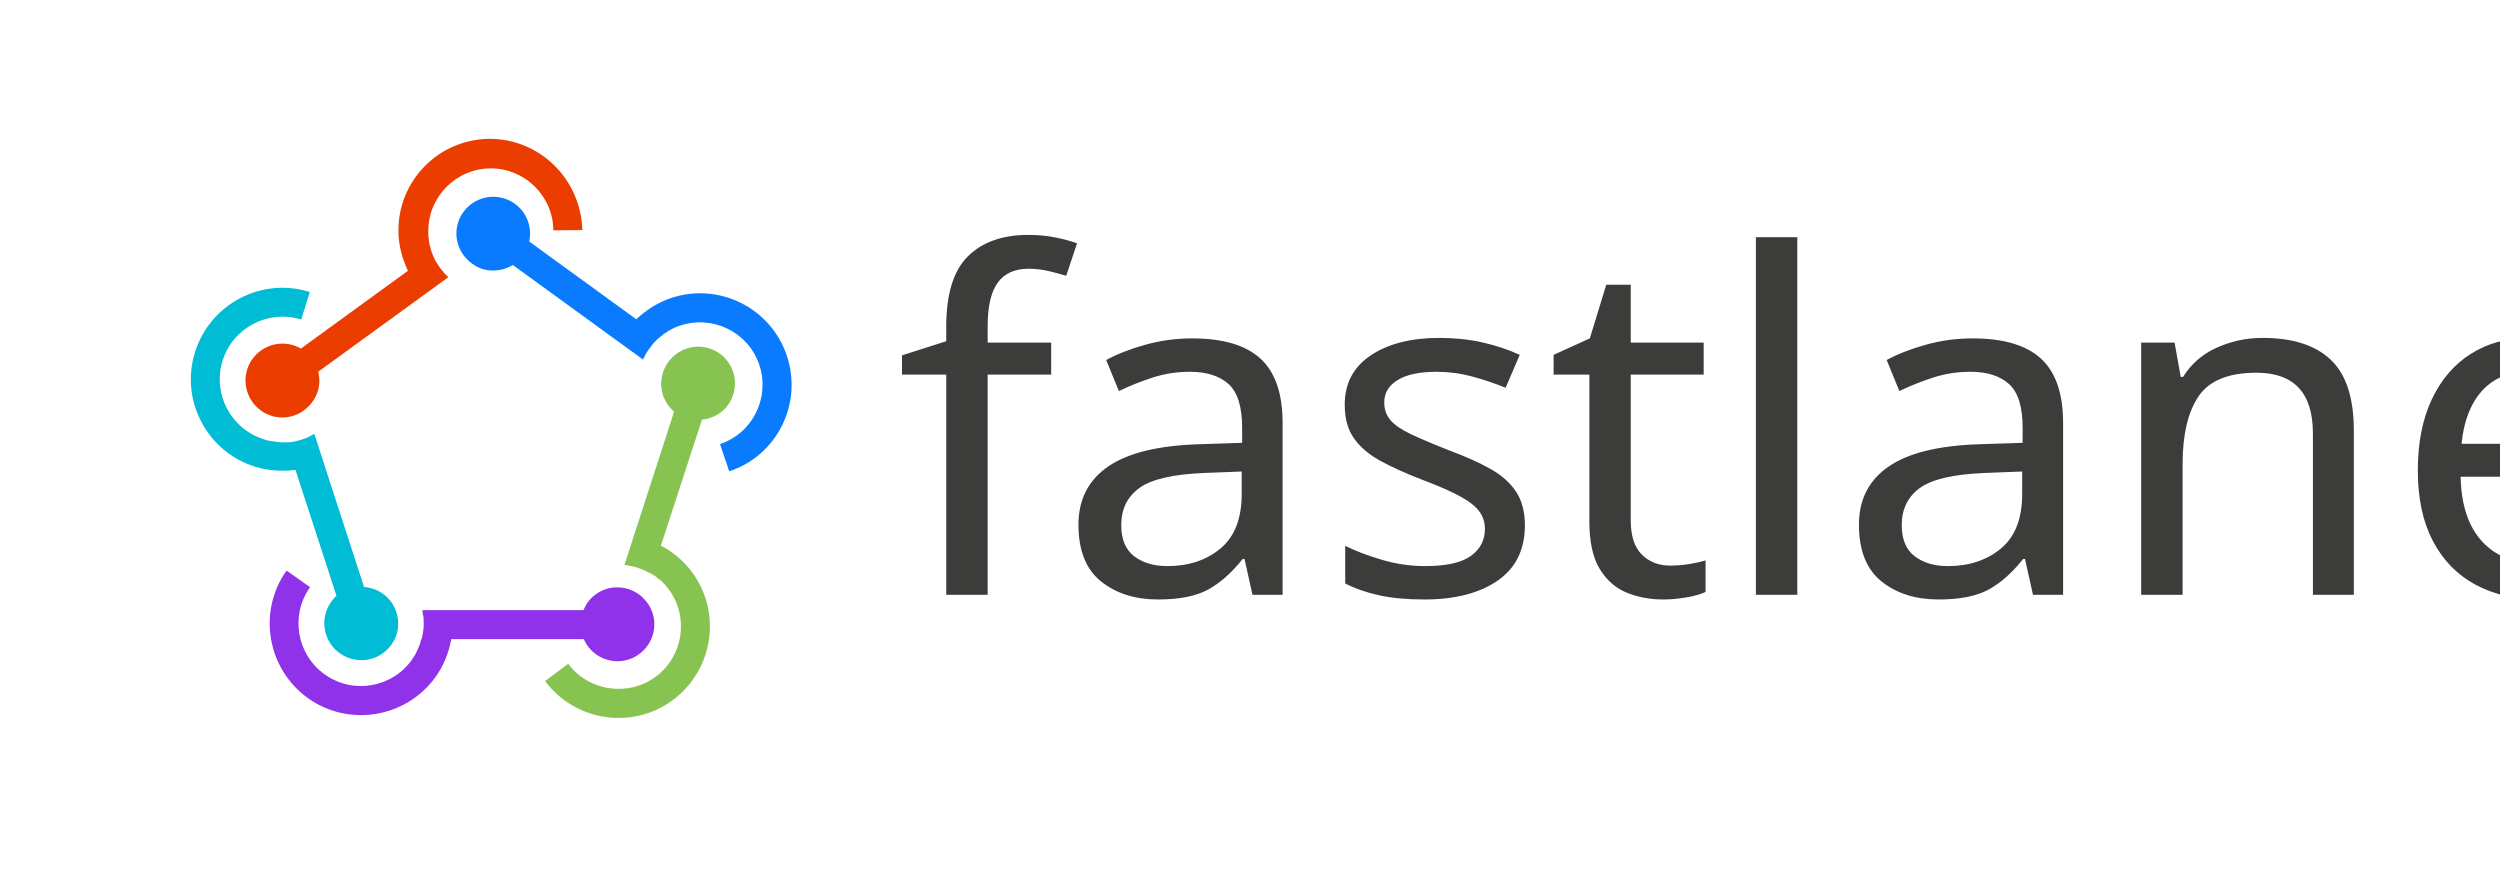
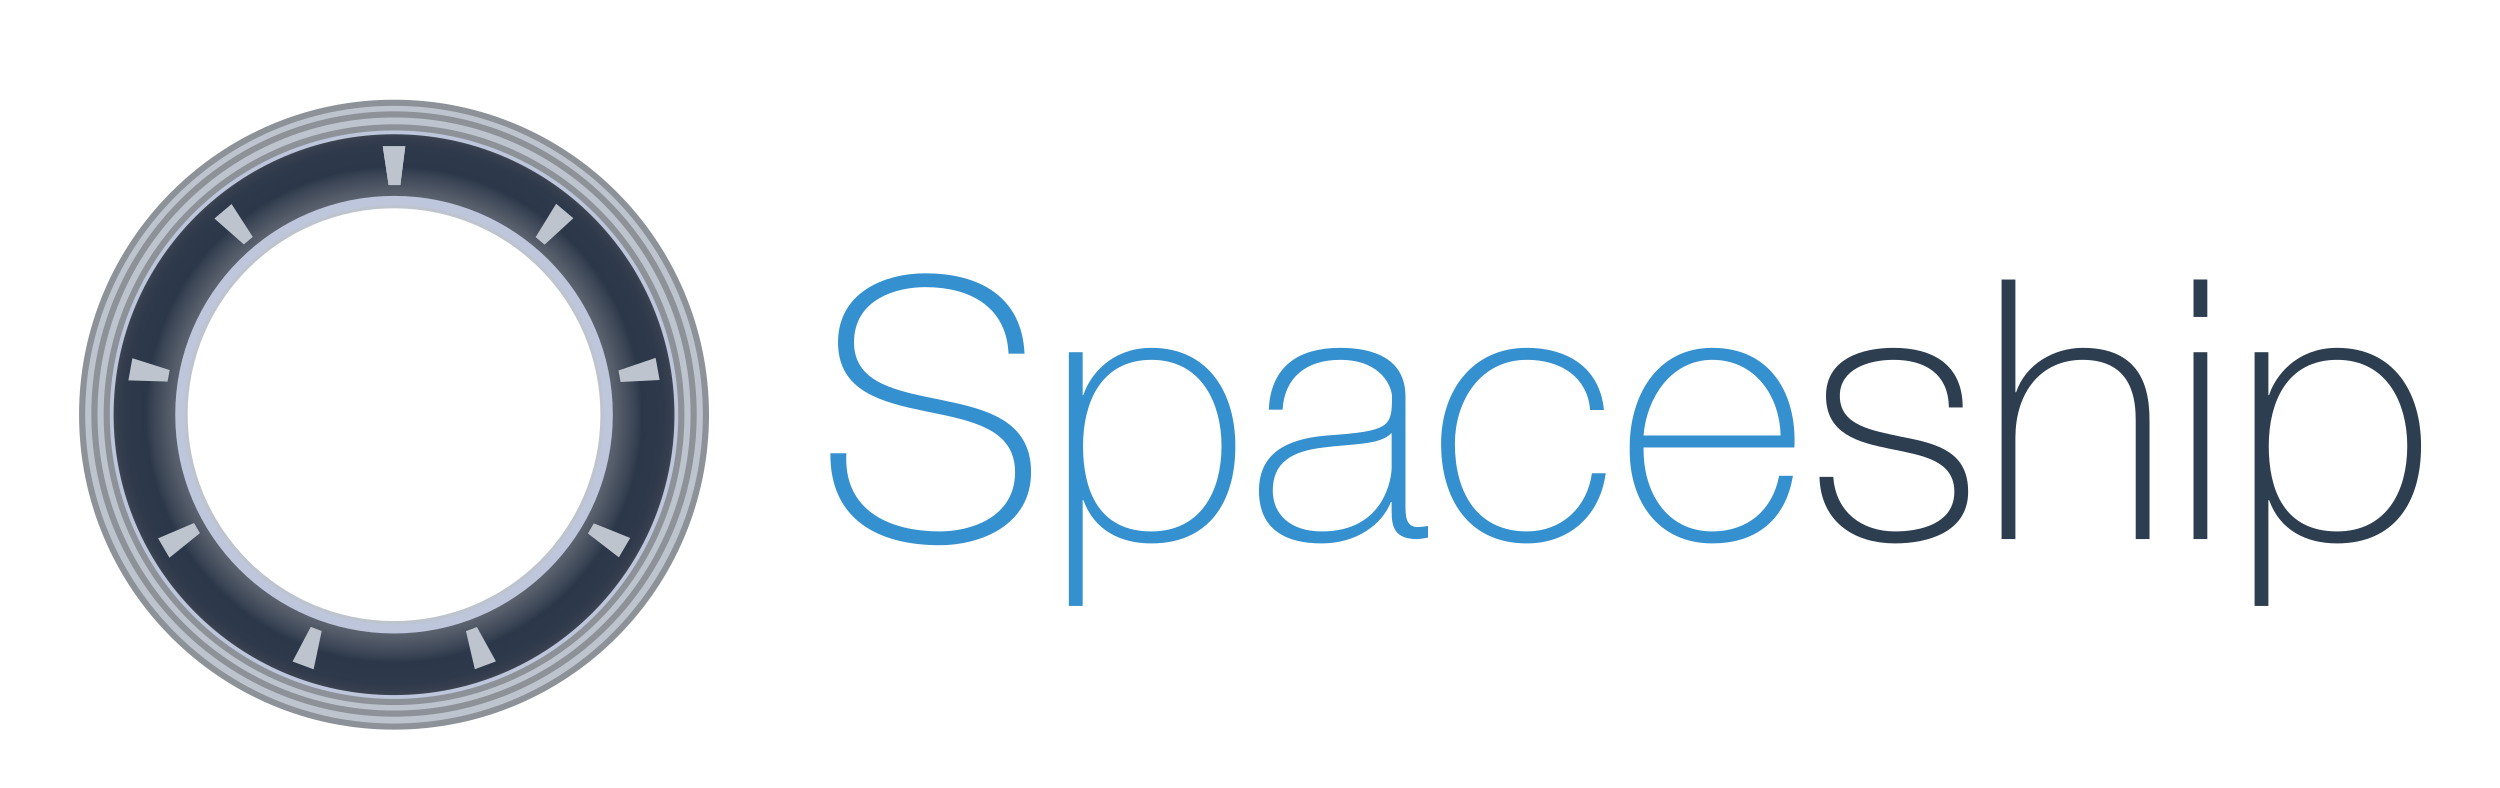
- <svg xmlns="http://www.w3.org/2000/svg" version="1.1" id="Layer_3" x="0px" y="0px" viewBox="0 0 871.5 304.5" enable-background="new 0 0 871.5 304.5" xml:space="preserve">
+ <svg xmlns="http://www.w3.org/2000/svg" version="1.1" id="Layer_1" x="0px" y="0px" width="813.165px" height="256px" viewBox="0 0 813.165 256" enable-background="new 0 0 813.165 256" xml:space="preserve">
+   <g>
+     <path fill="#BEC4CE" d="M128.166,33.548c-55.966,0-101.334,45.368-101.334,101.333S72.2,236.215,128.166,236.215   c55.964,0,101.333-45.369,101.333-101.334S184.129,33.548,128.166,33.548z M127.933,202.006   c-37.073-0.13-67.021-30.286-66.893-67.357c0.128-37.072,30.288-67.02,67.359-66.891c37.071,0.129,67.02,30.286,66.89,67.357   C195.16,172.187,165.003,202.135,127.933,202.006z" />
+     <radialGradient id="SVGID_1_" cx="128.165" cy="134.882" r="92.665" gradientUnits="userSpaceOnUse">
+       <stop offset="0" style="stop-color:#93949A" />
+       <stop offset="0.389" style="stop-color:#919299" />
+       <stop offset="0.53" style="stop-color:#8A8C93" />
+       <stop offset="0.63" style="stop-color:#7F828A" />
+       <stop offset="0.711" style="stop-color:#6E737D" />
+       <stop offset="0.78" style="stop-color:#585F6C" />
+       <stop offset="0.84" style="stop-color:#3D4757" />
+       <stop offset="0.871" style="stop-color:#2C384A" />
+       <stop offset="0.944" style="stop-color:#2E394B" />
+       <stop offset="0.971" style="stop-color:#353E4E" />
+       <stop offset="0.99" style="stop-color:#404653" />
+       <stop offset="1" style="stop-color:#4B4E57" />
+     </radialGradient>
+     <path fill="url(#SVGID_1_)" d="M128.49,42.217C77.312,42.039,35.678,83.383,35.5,134.56s41.167,92.809,92.345,92.986   c51.177,0.179,92.808-41.165,92.986-92.341C221.009,84.027,179.666,42.395,128.49,42.217z M127.925,204.214   c-38.292-0.134-69.226-31.282-69.093-69.572c0.133-38.292,31.284-69.225,69.575-69.091c38.291,0.133,69.223,31.282,69.09,69.573   C197.364,173.414,166.215,204.347,127.925,204.214z" />
+     <circle fill="none" stroke="#BDC6DB" stroke-width="3" stroke-miterlimit="10" cx="128.165" cy="134.881" r="69.666" />
+     <circle fill="none" stroke="#BDC6DB" stroke-width="2" stroke-miterlimit="10" cx="128.165" cy="134.881" r="92.212" />
+     <circle fill="none" stroke="#8D9299" stroke-width="2" stroke-miterlimit="10" cx="128.165" cy="134.881" r="93.453" />
+     <circle fill="none" stroke="#8D9299" stroke-width="2" stroke-miterlimit="10" cx="128.165" cy="134.881" r="101.453" />
+     <circle fill="none" stroke="#8D9299" stroke-width="2" stroke-miterlimit="10" cx="128.165" cy="134.667" r="97.453" />
+     <g>
+       <polygon fill="#BEC4CE" points="124.508,47.573 131.821,47.573 130.209,60.19 126.401,60.19   " />
+       <polygon fill="#BEC4CE" points="69.731,71.076 75.321,66.362 82.224,77.047 79.313,79.502   " />
+       <polygon fill="#BEC4CE" points="41.754,123.723 43.06,116.528 55.187,120.367 54.506,124.114   " />
+       <polygon fill="#BEC4CE" points="55.107,181.411 51.411,175.102 63.112,170.114 65.037,173.4   " />
+       <polygon fill="#BEC4CE" points="102.013,217.72 95.161,215.168 101.073,203.906 104.643,205.235   " />
+       <polygon fill="#BEC4CE" points="161.301,215.119 154.448,217.671 151.555,205.285 155.125,203.955   " />
+       <polygon fill="#BEC4CE" points="204.99,174.98 201.293,181.29 191.221,173.522 193.146,170.236   " />
+       <polygon fill="#BEC4CE" points="213.245,116.391 214.551,123.585 201.849,124.253 201.168,120.506   " />
+       <polygon fill="#BEC4CE" points="180.9,66.271 186.49,70.986 177.125,79.592 174.213,77.137   " />
+       <polygon fill="#BEC4CE" points="124.508,47.573 131.821,47.573 130.209,60.19 126.401,60.19   " />
+     </g>
+   </g>
  <g>
    <g>
-       <path fill="#9032E9" d="M144.9,228.2c-0.4,0.6-0.8,1.3-1.2,1.9C144.1,229.5,144.5,228.8,144.9,228.2z" />
-       <path fill="#9032E9" d="M146.9,223.4c0.1-0.2,0.1-0.4,0.2-0.5h0C147,223,146.9,223.2,146.9,223.4z" />
-       <path fill="#9032E9" d="M145.9,226.3c-0.2,0.4-0.4,0.9-0.6,1.3C145.4,227.1,145.7,226.7,145.9,226.3z" />
-       <path fill="#9032E9" d="M146.6,224.2c-0.1,0.4-0.3,0.8-0.5,1.2C146.3,225,146.5,224.6,146.6,224.2z" />
-       <path fill="#9032E9" d="M147.3,212.8C147.3,212.8,147.3,212.8,147.3,212.8l10.4,0c0,0,0,0,0,0L147.3,212.8z" />
-       <path fill="#9032E9" d="M146.9,223.4c-0.1,0.3-0.2,0.6-0.2,0.9C146.7,224,146.8,223.7,146.9,223.4z" />
-       <path fill="#9032E9" d="M145.2,227.6c-0.1,0.2-0.2,0.4-0.3,0.6C145,228,145.1,227.8,145.2,227.6z" />
-       <path fill="#9032E9" d="M146.2,225.4c-0.1,0.3-0.2,0.5-0.3,0.8C146,226,146.1,225.7,146.2,225.4z" />
-       <path fill="#9032E9" d="M147,222.8c0.1-0.2,0.1-0.4,0.2-0.6C147.1,222.4,147.1,222.6,147,222.8L147,222.8z" />
-       <path fill="#9032E9" d="M147.6,215.9c0,0.4,0,0.8,0,1.1C147.7,216.7,147.7,216.3,147.6,215.9z" />
-       <path fill="#9032E9" d="M147.3,213.3c0,0.1,0,0.1,0,0.2c0.1,0.5,0.2,1,0.2,1.5c0-0.2,0-0.4-0.1-0.7c0-0.1,0-0.2-0.1-0.3    c0-0.2-0.1-1-0.1-1.2h-0.1C147.2,212.9,147.3,213.1,147.3,213.3z" />
-       <path fill="#9032E9" d="M147.7,218c0,0.4,0,0.8-0.1,1.2C147.7,218.8,147.7,218.4,147.7,218z" />
-       <path fill="#9032E9" d="M147.5,220.1c0,0.4-0.1,0.8-0.2,1.2C147.4,220.9,147.5,220.5,147.5,220.1z" />
-       <path fill="#9032E9" d="M225.4,209.8c-0.6-0.7-1.2-1.4-1.9-2c-2.7-2.3-6.2-3.3-9.6-3c-2.3,0.2-4.6,1.1-6.5,2.6    c-1.9,1.4-3.2,3.3-4,5.3h-45.7h-10.4c0,0.2,0.1,1,0.1,1.2c0,0.1,0,0.2,0.1,0.3c0,0.2,0,0.4,0.1,0.7c0,0.3,0.1,0.6,0.1,1    c0,0.4,0,0.8,0,1.1c0,0.3,0,0.6,0,1c0,0.4,0,0.8-0.1,1.2c0,0.3,0,0.6-0.1,0.9c0,0.4-0.1,0.8-0.2,1.2c-0.1,0.3-0.1,0.6-0.2,0.9    c0,0.2-0.1,0.4-0.2,0.6c0,0.2-0.1,0.4-0.2,0.5c-0.1,0.3-0.2,0.6-0.2,0.9c-0.1,0.4-0.3,0.8-0.5,1.2c-0.1,0.3-0.2,0.5-0.3,0.8    c-0.2,0.4-0.4,0.9-0.6,1.3c-0.1,0.2-0.2,0.4-0.3,0.6c-0.4,0.6-0.8,1.3-1.2,1.9c-7,9.8-20.6,12.1-30.4,5.1    c-9.8-7-12.1-20.6-5.1-30.4l-8.2-5.8c-10.2,14.3-6.8,34.3,7.5,44.5c14.3,10.2,34.3,6.8,44.5-7.5c2.8-3.9,4.6-8.5,5.4-13.1h46.2    c0.4,0.9,0.9,1.8,1.6,2.7c4.3,5.6,12.4,6.7,18,2.3C228.7,223.5,229.8,215.4,225.4,209.8z" />
-       <path fill="#9032E9" d="M147.5,215c0,0.3,0.1,0.6,0.1,1C147.6,215.6,147.6,215.3,147.5,215z" />
-       <path fill="#9032E9" d="M147.4,221.3c-0.1,0.3-0.1,0.6-0.2,0.9C147.3,221.9,147.3,221.6,147.4,221.3z" />
-       <path fill="#9032E9" d="M147.6,219.2c0,0.3,0,0.6-0.1,0.9C147.6,219.8,147.6,219.5,147.6,219.2z" />
-       <path fill="#9032E9" d="M147.7,217.1c0,0.3,0,0.6,0,1C147.7,217.7,147.7,217.4,147.7,217.1z" />
-     </g>
-     <g>
-       <path fill="#86C351" d="M231.6,203.9c0.5,0.5,1,1.1,1.4,1.7C232.6,205.1,232.1,204.5,231.6,203.9z" />
-       <path fill="#86C351" d="M227.7,200.6c-0.2-0.1-0.3-0.2-0.5-0.3l0,0C227.4,200.3,227.5,200.4,227.7,200.6z" />
-       <path fill="#86C351" d="M230.1,202.4c0.4,0.3,0.7,0.7,1,1C230.8,203.1,230.5,202.7,230.1,202.4z" />
-       <path fill="#86C351" d="M228.4,201.1c0.3,0.3,0.7,0.5,1,0.8C229.1,201.6,228.8,201.3,228.4,201.1z" />
-       <path fill="#86C351" d="M217.7,196.9L217.7,196.9l3.2-9.9c0,0,0,0,0,0L217.7,196.9z" />
-       <path fill="#86C351" d="M227.7,200.6c0.3,0.2,0.5,0.3,0.8,0.5C228.2,200.9,227.9,200.7,227.7,200.6z" />
-       <path fill="#86C351" d="M231.1,203.4c0.2,0.2,0.4,0.3,0.5,0.5C231.5,203.8,231.3,203.6,231.1,203.4z" />
-       <path fill="#86C351" d="M229.4,201.9c0.2,0.2,0.5,0.4,0.7,0.5C229.9,202.2,229.6,202,229.4,201.9z" />
-       <path fill="#86C351" d="M227.2,200.2c-0.2-0.1-0.4-0.2-0.6-0.3C226.8,200,227,200.1,227.2,200.2L227.2,200.2z" />
-       <path fill="#86C351" d="M220.8,197.5c0.4,0.1,0.7,0.2,1.1,0.3C221.6,197.7,221.2,197.6,220.8,197.5z" />
-       <path fill="#86C351" d="M218.2,197c0.1,0,0.1,0,0.2,0c0.5,0.1,1,0.2,1.5,0.3c-0.2,0-0.4-0.1-0.7-0.1c-0.1,0-0.2,0-0.3-0.1    c-0.2,0-1-0.2-1.2-0.2l0,0.1C217.8,197,218,197,218.2,197z" />
-       <path fill="#86C351" d="M222.8,198.1c0.4,0.1,0.7,0.3,1.1,0.4C223.5,198.4,223.2,198.2,222.8,198.1z" />
-       <path fill="#86C351" d="M224.8,198.9c0.4,0.2,0.7,0.4,1,0.5C225.5,199.3,225.1,199.1,224.8,198.9z" />
-       <path fill="#86C351" d="M255.5,129.4c-2.4-6.7-9.7-10.2-16.4-7.8c-0.9,0.3-1.7,0.7-2.5,1.2c-3,1.9-5.1,4.9-5.8,8.2    c-0.5,2.3-0.4,4.7,0.4,7c0.8,2.2,2.1,4.1,3.8,5.5L220.9,187l-3.2,9.9c0.2,0,1,0.2,1.2,0.2c0.1,0,0.2,0,0.3,0.1    c0.2,0,0.4,0.1,0.7,0.1c0.3,0.1,0.6,0.1,0.9,0.2c0.4,0.1,0.7,0.2,1.1,0.3c0.3,0.1,0.6,0.2,0.9,0.3c0.4,0.1,0.7,0.3,1.1,0.4    c0.3,0.1,0.6,0.2,0.9,0.4c0.4,0.2,0.7,0.4,1,0.5c0.3,0.1,0.6,0.3,0.8,0.4c0.2,0.1,0.4,0.2,0.6,0.3c0.2,0.1,0.3,0.2,0.5,0.3    c0.3,0.2,0.5,0.3,0.8,0.5c0.3,0.3,0.7,0.5,1,0.8c0.2,0.2,0.5,0.4,0.7,0.5c0.4,0.3,0.7,0.7,1,1c0.2,0.2,0.4,0.3,0.5,0.5    c0.5,0.5,1,1.1,1.4,1.7c7.2,9.7,5.1,23.4-4.5,30.5s-23.4,5.1-30.5-4.5l-8.1,6c10.5,14.1,30.5,17.1,44.6,6.6s17.1-30.5,6.6-44.6    c-2.8-3.8-6.6-7-10.8-9.2l14.3-43.9c1-0.1,2-0.3,3-0.7C254.3,143.5,257.8,136.1,255.5,129.4z" />
-       <path fill="#86C351" d="M219.9,197.3c0.3,0.1,0.6,0.1,0.9,0.2C220.5,197.4,220.2,197.4,219.9,197.3z" />
-       <path fill="#86C351" d="M225.8,199.4c0.3,0.1,0.6,0.3,0.8,0.4C226.4,199.7,226.1,199.6,225.8,199.4z" />
-       <path fill="#86C351" d="M223.9,198.5c0.3,0.1,0.6,0.2,0.9,0.4C224.5,198.8,224.2,198.7,223.9,198.5z" />
-       <path fill="#86C351" d="M221.9,197.8c0.3,0.1,0.6,0.2,0.9,0.3C222.5,198,222.2,197.9,221.9,197.8z" />
-     </g>
-     <g>
-       <path fill="#0A7BFF" d="M235.1,114.3c0.7-0.3,1.4-0.6,2.1-0.8C236.4,113.7,235.8,114,235.1,114.3z" />
-       <path fill="#0A7BFF" d="M230.6,117.1c-0.1,0.1-0.3,0.2-0.4,0.3l0,0C230.3,117.3,230.5,117.2,230.6,117.1z" />
-       <path fill="#0A7BFF" d="M233.1,115.3c0.4-0.2,0.9-0.5,1.3-0.7C234,114.9,233.6,115.1,233.1,115.3z" />
-       <path fill="#0A7BFF" d="M231.3,116.5c0.3-0.3,0.7-0.5,1.1-0.7C232.1,116,231.7,116.2,231.3,116.5z" />
-       <path fill="#0A7BFF" d="M224.1,125.4C224.1,125.4,224.1,125.4,224.1,125.4l-8.4-6.1c0,0,0,0,0,0L224.1,125.4z" />
-       <path fill="#0A7BFF" d="M230.6,117.1c0.2-0.2,0.5-0.4,0.7-0.6C231.1,116.7,230.9,116.9,230.6,117.1z" />
-       <path fill="#0A7BFF" d="M234.4,114.6c0.2-0.1,0.4-0.2,0.6-0.3C234.9,114.4,234.7,114.5,234.4,114.6z" />
-       <path fill="#0A7BFF" d="M232.4,115.8c0.2-0.2,0.5-0.3,0.7-0.5C232.9,115.5,232.7,115.6,232.4,115.8z" />
-       <path fill="#0A7BFF" d="M230.2,117.4c-0.2,0.1-0.3,0.3-0.5,0.4C229.8,117.7,230,117.5,230.2,117.4L230.2,117.4z" />
-       <path fill="#0A7BFF" d="M225.6,122.6c0.2-0.3,0.4-0.6,0.6-0.9C226,122,225.8,122.3,225.6,122.6z" />
-       <path fill="#0A7BFF" d="M224.3,125c0-0.1,0.1-0.1,0.1-0.1c0.2-0.5,0.5-0.9,0.7-1.4c-0.1,0.2-0.2,0.4-0.3,0.6    c-0.1,0.1-0.1,0.2-0.2,0.3c-0.1,0.2-0.5,0.9-0.6,1.1l0.1,0.1C224.2,125.3,224.3,125.1,224.3,125z" />
-       <path fill="#0A7BFF" d="M226.8,120.9c0.2-0.3,0.5-0.6,0.7-0.9C227.3,120.3,227.1,120.6,226.8,120.9z" />
-       <path fill="#0A7BFF" d="M228.2,119.3c0.3-0.3,0.6-0.6,0.8-0.8C228.7,118.7,228.4,119,228.2,119.3z" />
-       <path fill="#0A7BFF" d="M274.3,124c-5.6-16.7-23.7-25.7-40.4-20.1c-4.5,1.5-8.7,4.2-12.1,7.4l-37.3-27.1c0.2-1,0.3-2,0.3-3.1    c-0.2-7.1-6.1-12.7-13.2-12.5c-7.1,0.2-12.7,6.1-12.5,13.2c0,0.9,0.2,1.8,0.4,2.7c0.8,3.4,3.1,6.3,6.1,8.1c2,1.2,4.3,1.8,6.8,1.7    c2.4-0.1,4.5-0.8,6.4-1.9l36.9,26.8l8.4,6.1c0.1-0.2,0.5-0.9,0.6-1.1c0.1-0.1,0.1-0.2,0.2-0.3c0.1-0.2,0.2-0.4,0.3-0.6    c0.2-0.3,0.3-0.6,0.5-0.8c0.2-0.3,0.4-0.6,0.6-0.9c0.2-0.3,0.4-0.5,0.6-0.8c0.2-0.3,0.5-0.6,0.7-0.9c0.2-0.2,0.4-0.5,0.6-0.7    c0.3-0.3,0.6-0.6,0.8-0.8c0.2-0.2,0.4-0.4,0.7-0.6c0.2-0.1,0.3-0.3,0.5-0.4c0.1-0.1,0.3-0.2,0.4-0.3c0.2-0.2,0.5-0.4,0.7-0.6    c0.3-0.3,0.7-0.5,1.1-0.7c0.2-0.2,0.5-0.3,0.7-0.5c0.4-0.2,0.9-0.5,1.3-0.7c0.2-0.1,0.4-0.2,0.6-0.3c0.7-0.3,1.4-0.6,2.1-0.8    c11.4-3.8,23.8,2.3,27.6,13.7c3.8,11.4-2.3,23.8-13.7,27.6l3.2,9.5C270.9,158.8,279.9,140.7,274.3,124z" />
-       <path fill="#0A7BFF" d="M225.1,123.5c0.2-0.3,0.3-0.6,0.5-0.8C225.5,122.9,225.3,123.2,225.1,123.5z" />
-       <path fill="#0A7BFF" d="M229,118.5c0.2-0.2,0.4-0.4,0.7-0.6C229.4,118,229.2,118.3,229,118.5z" />
-       <path fill="#0A7BFF" d="M227.6,120c0.2-0.2,0.4-0.5,0.6-0.7C228,119.5,227.8,119.8,227.6,120z" />
-       <path fill="#0A7BFF" d="M226.3,121.7c0.2-0.3,0.4-0.5,0.6-0.8C226.6,121.2,226.4,121.4,226.3,121.7z" />
-     </g>
-     <g>
-       <path fill="#EB3D00" d="M149.1,82.8c-0.1-0.7-0.1-1.5-0.1-2.2C149,81.3,149.1,82,149.1,82.8z" />
-       <path fill="#EB3D00" d="M150.4,87.9c0.1,0.2,0.1,0.4,0.2,0.5l0,0C150.5,88.2,150.4,88,150.4,87.9z" />
-       <path fill="#EB3D00" d="M149.5,84.9c-0.1-0.5-0.2-1-0.2-1.4C149.3,84,149.4,84.5,149.5,84.9z" />
-       <path fill="#EB3D00" d="M150.1,87c-0.1-0.4-0.2-0.8-0.3-1.2C149.8,86.2,149.9,86.6,150.1,87z" />
-       <path fill="#EB3D00" d="M156.3,96.7C156.3,96.7,156.3,96.7,156.3,96.7l-8.4,6.1c0,0,0,0,0,0L156.3,96.7z" />
-       <path fill="#EB3D00" d="M150.4,87.9c-0.1-0.3-0.2-0.6-0.3-0.9C150.1,87.3,150.3,87.6,150.4,87.9z" />
-       <path fill="#EB3D00" d="M149.3,83.5c0-0.2-0.1-0.5-0.1-0.7C149.2,83,149.2,83.2,149.3,83.5z" />
-       <path fill="#EB3D00" d="M149.7,85.8c-0.1-0.3-0.2-0.6-0.2-0.8C149.6,85.2,149.6,85.5,149.7,85.8z" />
-       <path fill="#EB3D00" d="M150.6,88.4c0.1,0.2,0.2,0.4,0.2,0.6C150.7,88.8,150.6,88.6,150.6,88.4L150.6,88.4z" />
-       <path fill="#EB3D00" d="M154.1,94.3c-0.2-0.3-0.5-0.6-0.7-0.9C153.6,93.7,153.9,94,154.1,94.3z" />
-       <path fill="#EB3D00" d="M156,96.3c0,0-0.1-0.1-0.1-0.1c-0.4-0.4-0.7-0.7-1.1-1.1c0.2,0.2,0.3,0.3,0.4,0.5c0.1,0.1,0.2,0.2,0.2,0.2    c0.1,0.1,0.7,0.8,0.8,0.9l0.1-0.1C156.2,96.5,156.1,96.4,156,96.3z" />
-       <path fill="#EB3D00" d="M152.9,92.7c-0.2-0.3-0.4-0.6-0.6-1C152.4,92,152.6,92.4,152.9,92.7z" />
-       <path fill="#EB3D00" d="M151.7,90.9c-0.2-0.3-0.4-0.7-0.5-1.1C151.4,90.2,151.6,90.5,151.7,90.9z" />
-       <path fill="#EB3D00" d="M170.5,48.4c-17.6,0.2-31.8,14.6-31.6,32.2c0,4.8,1.3,9.5,3.3,13.8l-37.3,27.1c-0.9-0.5-1.8-0.9-2.8-1.2    c-6.8-2-14,1.9-16,8.7c-2,6.8,1.9,14,8.7,16c0.9,0.3,1.8,0.4,2.7,0.5c3.5,0.3,7-1,9.5-3.3c1.7-1.5,3.1-3.6,3.8-5.9    c0.7-2.3,0.7-4.6,0.1-6.7l36.9-26.8l8.4-6.1c-0.1-0.1-0.7-0.8-0.8-0.9c-0.1-0.1-0.2-0.2-0.2-0.2c-0.2-0.2-0.3-0.3-0.4-0.5    c-0.2-0.2-0.4-0.5-0.6-0.7c-0.2-0.3-0.5-0.6-0.7-0.9c-0.2-0.3-0.4-0.5-0.6-0.8c-0.2-0.3-0.4-0.6-0.6-1c-0.2-0.3-0.3-0.5-0.5-0.8    c-0.2-0.3-0.4-0.7-0.5-1.1c-0.1-0.3-0.3-0.6-0.4-0.8c-0.1-0.2-0.2-0.4-0.2-0.6c-0.1-0.2-0.1-0.4-0.2-0.5c-0.1-0.3-0.2-0.6-0.3-0.9    c-0.1-0.4-0.2-0.8-0.3-1.2c-0.1-0.3-0.2-0.6-0.2-0.8c-0.1-0.5-0.2-1-0.2-1.4c0-0.2-0.1-0.5-0.1-0.7c-0.1-0.7-0.1-1.5-0.1-2.2    c-0.1-12,9.6-21.9,21.6-22s21.9,9.6,22,21.6l10.1-0.1C202.5,62.4,188.1,48.3,170.5,48.4z" />
-       <path fill="#EB3D00" d="M154.8,95c-0.2-0.2-0.4-0.5-0.6-0.7C154.3,94.6,154.5,94.8,154.8,95z" />
-       <path fill="#EB3D00" d="M151.2,89.8c-0.1-0.3-0.3-0.6-0.4-0.8C150.9,89.3,151.1,89.6,151.2,89.8z" />
-       <path fill="#EB3D00" d="M152.2,91.7c-0.2-0.3-0.3-0.5-0.5-0.8C151.9,91.2,152.1,91.4,152.2,91.7z" />
-       <path fill="#EB3D00" d="M153.4,93.4c-0.2-0.3-0.4-0.5-0.6-0.8C153,92.9,153.2,93.2,153.4,93.4z" />
-     </g>
-     <g>
-       <path fill="#00BCD4" d="M94.1,153.7c-0.7-0.1-1.4-0.3-2.2-0.6C92.7,153.4,93.4,153.6,94.1,153.7z" />
-       <path fill="#00BCD4" d="M99.4,154.2c0.2,0,0.4,0,0.6,0l0,0C99.7,154.1,99.5,154.1,99.4,154.2z" />
-       <path fill="#00BCD4" d="M96.3,154.1c-0.5,0-1-0.1-1.4-0.2C95.3,153.9,95.8,154,96.3,154.1z" />
-       <path fill="#00BCD4" d="M98.5,154.2c-0.4,0-0.9,0-1.3-0.1C97.6,154.2,98,154.2,98.5,154.2z" />
-       <path fill="#00BCD4" d="M109.6,151.3C109.6,151.3,109.6,151.3,109.6,151.3l3.2,9.9c0,0,0,0,0,0L109.6,151.3z" />
-       <path fill="#00BCD4" d="M99.4,154.2c-0.3,0-0.6,0-0.9,0C98.8,154.2,99.1,154.2,99.4,154.2z" />
-       <path fill="#00BCD4" d="M94.9,153.9c-0.2,0-0.5-0.1-0.7-0.1C94.4,153.8,94.6,153.8,94.9,153.9z" />
-       <path fill="#00BCD4" d="M97.2,154.1c-0.3,0-0.6,0-0.9-0.1C96.6,154.1,96.9,154.1,97.2,154.1z" />
-       <path fill="#00BCD4" d="M99.9,154.1c0.2,0,0.4,0,0.7,0C100.4,154.1,100.1,154.1,99.9,154.1L99.9,154.1z" />
-       <path fill="#00BCD4" d="M106.7,152.6c-0.4,0.1-0.7,0.3-1.1,0.4C106,152.9,106.3,152.7,106.7,152.6z" />
-       <path fill="#00BCD4" d="M109.1,151.4c0,0-0.1,0-0.1,0.1c-0.5,0.2-0.9,0.5-1.4,0.7c0.2-0.1,0.4-0.2,0.6-0.3    c0.1-0.1,0.2-0.1,0.3-0.2c0.2-0.1,0.9-0.4,1.1-0.5l0-0.1C109.4,151.3,109.3,151.4,109.1,151.4z" />
-       <path fill="#00BCD4" d="M104.7,153.3c-0.4,0.1-0.7,0.2-1.1,0.3C104,153.5,104.3,153.4,104.7,153.3z" />
-       <path fill="#00BCD4" d="M102.7,153.8c-0.4,0.1-0.8,0.1-1.2,0.2C101.9,153.9,102.3,153.9,102.7,153.8z" />
-       <path fill="#00BCD4" d="M137.7,212.2c-0.9-2.1-2.4-4-4.5-5.4c-1.9-1.3-4.1-2-6.3-2.2l-14.1-43.4l-3.2-9.9    c-0.2,0.1-0.9,0.4-1.1,0.5c-0.1,0.1-0.2,0.1-0.3,0.2c-0.2,0.1-0.4,0.2-0.6,0.3c-0.3,0.1-0.6,0.3-0.9,0.4c-0.4,0.1-0.7,0.3-1.1,0.4    c-0.3,0.1-0.6,0.2-0.9,0.3c-0.4,0.1-0.7,0.2-1.1,0.3c-0.3,0.1-0.6,0.2-0.9,0.2c-0.4,0.1-0.8,0.1-1.2,0.2c-0.3,0-0.6,0.1-0.9,0.1    c-0.2,0-0.4,0-0.7,0c-0.2,0-0.4,0-0.6,0c-0.3,0-0.6,0-0.9,0c-0.4,0-0.9,0-1.3-0.1c-0.3,0-0.6,0-0.9-0.1c-0.5,0-1-0.1-1.4-0.2    c-0.2,0-0.5-0.1-0.7-0.1c-0.7-0.1-1.4-0.3-2.2-0.6c-11.5-3.6-17.9-15.9-14.3-27.4s15.9-17.9,27.4-14.3l3-9.6    c-16.8-5.3-34.7,4.1-40,20.9c-5.3,16.8,4.1,34.7,20.9,40c4.5,1.4,9.5,1.7,14.1,1.1l14.3,43.9c-0.8,0.7-1.4,1.4-2,2.3    c-4,5.9-2.5,13.9,3.4,17.9c5.9,4,13.9,2.5,17.9-3.4c0.5-0.8,1-1.6,1.3-2.4C139.2,219,139.1,215.3,137.7,212.2z" />
-       <path fill="#00BCD4" d="M107.6,152.2c-0.3,0.1-0.6,0.3-0.9,0.4C107,152.5,107.3,152.3,107.6,152.2z" />
-       <path fill="#00BCD4" d="M101.5,154c-0.3,0-0.6,0.1-0.9,0.1C100.9,154.1,101.2,154,101.5,154z" />
-       <path fill="#00BCD4" d="M103.6,153.6c-0.3,0.1-0.6,0.2-0.9,0.2C103,153.7,103.3,153.6,103.6,153.6z" />
-       <path fill="#00BCD4" d="M105.6,153c-0.3,0.1-0.6,0.2-0.9,0.3C105,153.2,105.3,153.1,105.6,153z" />
+       <path fill="#3490CE" d="M328.038,115.033c-0.591-14.426-11.469-21.638-27.077-21.638c-9.577,0-23.175,4.021-23.175,17.972    c0,13.598,14.426,15.845,28.732,18.801c14.426,2.956,28.851,6.621,28.851,23.412c0,17.499-16.79,23.766-29.678,23.766    c-19.746,0-35.827-8.158-35.591-29.914h5.202c-1.063,18.445,13.717,25.422,30.389,25.422c10.168,0,24.476-4.611,24.476-19.273    c0-14.308-14.426-16.791-28.851-19.746c-14.308-2.957-28.732-6.385-28.732-22.467c0-16.198,15.017-22.465,28.377-22.465    c17.618,0,31.452,7.567,32.28,26.131H328.038z" />
+       <path fill="#3490CE" d="M352.154,128.513h0.236c1.892-6.03,8.75-15.371,22.111-15.371c18.682,0,27.313,14.78,27.313,31.925    c0,18.445-8.75,31.688-27.313,31.688c-10.051,0-18.563-4.257-22.111-14.071h-0.236v34.408h-4.493v-82.531h4.493V128.513z     M397.322,145.066c0-13.834-6.503-28.023-22.82-28.023c-16.199,0-22.229,13.598-22.229,28.023s5.084,27.787,22.229,27.787    C390.345,172.854,397.322,160.083,397.322,145.066z" />
+       <path fill="#3490CE" d="M457.147,164.104c0,3.547,0,7.33,4.021,7.33c0.827,0,1.892-0.117,3.311-0.354v3.784    c-1.301,0.236-2.483,0.473-3.666,0.473c-7.094,0-8.158-3.902-8.158-8.868v-3.192h-0.236c-2.838,7.213-10.996,13.479-22.584,13.479    c-11.47,0-20.337-4.375-20.337-17.146c0-14.188,12.297-17.145,22.347-17.973c20.102-1.418,20.929-2.719,20.929-12.65    c0-2.721-3.074-11.943-16.908-11.943c-10.878,0-18.091,5.676-18.682,16.199h-4.493c0.591-13.361,8.867-20.101,23.175-20.101    c10.642,0,21.283,3.311,21.283,15.845V164.104z M452.654,140.81c-3.547,4.021-13.243,3.548-21.993,4.729    c-10.642,1.183-16.672,4.967-16.672,14.07c0,7.332,5.321,13.244,15.963,13.244c20.456,0,22.702-17.5,22.702-20.693V140.81z" />
+       <path fill="#3490CE" d="M517.21,133.361c-0.828-10.761-9.578-16.318-20.574-16.318c-15.253,0-23.411,13.48-23.411,27.314    c0,16.436,7.686,28.496,23.411,28.496c11.352,0,19.628-7.805,21.165-18.919h4.493c-2.01,14.544-12.533,22.82-25.658,22.82    c-19.746,0-27.904-15.489-27.904-32.397s9.932-31.216,27.904-31.216c13.125,0,23.767,6.385,25.067,20.22H517.21z" />
+       <path fill="#3490CE" d="M534.588,145.539c-0.237,14.308,7.33,27.314,22.347,27.314c11.47,0,19.628-6.858,21.757-18.092h4.493    c-2.365,14.189-11.824,21.993-26.25,21.993c-17.735,0-27.077-13.952-26.84-30.743c-0.237-16.672,8.513-32.87,26.84-32.87    c19.037,0,27.551,15.017,26.723,32.397H534.588z M579.165,141.637c-0.236-12.77-8.276-24.594-22.229-24.594    c-13.479,0-21.401,12.534-22.347,24.594H579.165z" />
+       <path fill="#2C3E50" d="M596.305,155.117c0.709,11.232,9.104,17.736,20.101,17.736c7.922,0,19.273-2.365,19.273-12.889    c0-10.287-10.405-11.824-20.811-13.953c-10.523-2.128-20.929-4.848-20.929-17.263c0-12.061,11.706-15.607,21.993-15.607    c12.888,0,22.466,5.558,22.466,19.392h-4.493c-0.118-10.996-7.805-15.49-17.973-15.49c-8.277,0-17.5,3.074-17.5,11.706    c0,9.696,10.405,11.233,20.22,13.361c12.061,2.247,21.52,5.085,21.52,17.854c0,13.125-13.125,16.79-23.767,16.79    c-13.834,0-24.239-7.449-24.594-21.638H596.305z" />
+       <path fill="#2C3E50" d="M655.539,90.912v36.654h0.237c3.074-9.104,12.297-14.425,21.756-14.425    c21.401,0,21.638,17.145,21.638,24.594v37.601h-4.493v-38.428c0-6.268-0.709-19.865-17.263-19.865    c-13.598,0-21.875,10.523-21.875,25.422v32.871h-4.493V90.912H655.539z" />
+       <path fill="#2C3E50" d="M713.473,103.092v-12.18h4.493v12.18H713.473z M713.473,175.336v-60.775h4.493v60.775H713.473z" />
+       <path fill="#2C3E50" d="M737.83,128.513h0.236c1.892-6.03,8.75-15.371,22.111-15.371c18.682,0,27.313,14.78,27.313,31.925    c0,18.445-8.75,31.688-27.313,31.688c-10.051,0-18.563-4.257-22.111-14.071h-0.236v34.408h-4.493v-82.531h4.493V128.513z     M782.998,145.066c0-13.834-6.503-28.023-22.82-28.023c-16.199,0-22.229,13.598-22.229,28.023s5.084,27.787,22.229,27.787    C776.021,172.854,782.998,160.083,782.998,145.066z" />
    </g>
  </g>
-   <rect x="312" y="90.2" fill="none" width="493.5" height="126.5" />
-   <text transform="matrix(1 0 0 1 311.986 207.3396)" fill="#3C3C3B" font-family="'HelveticaNeue-UltraLight'" font-size="164">fastlane</text>
+   <g>
+ </g>
+   <g>
+ </g>
+   <g>
+ </g>
+   <g>
+ </g>
+   <g>
+ </g>
+   <g>
+ </g>
+   <g>
+ </g>
+   <g>
+ </g>
+   <g>
+ </g>
+   <g>
+ </g>
+   <g>
+ </g>
+   <g>
+ </g>
+   <g>
+ </g>
+   <g>
+ </g>
+   <g>
+ </g>
</svg>
